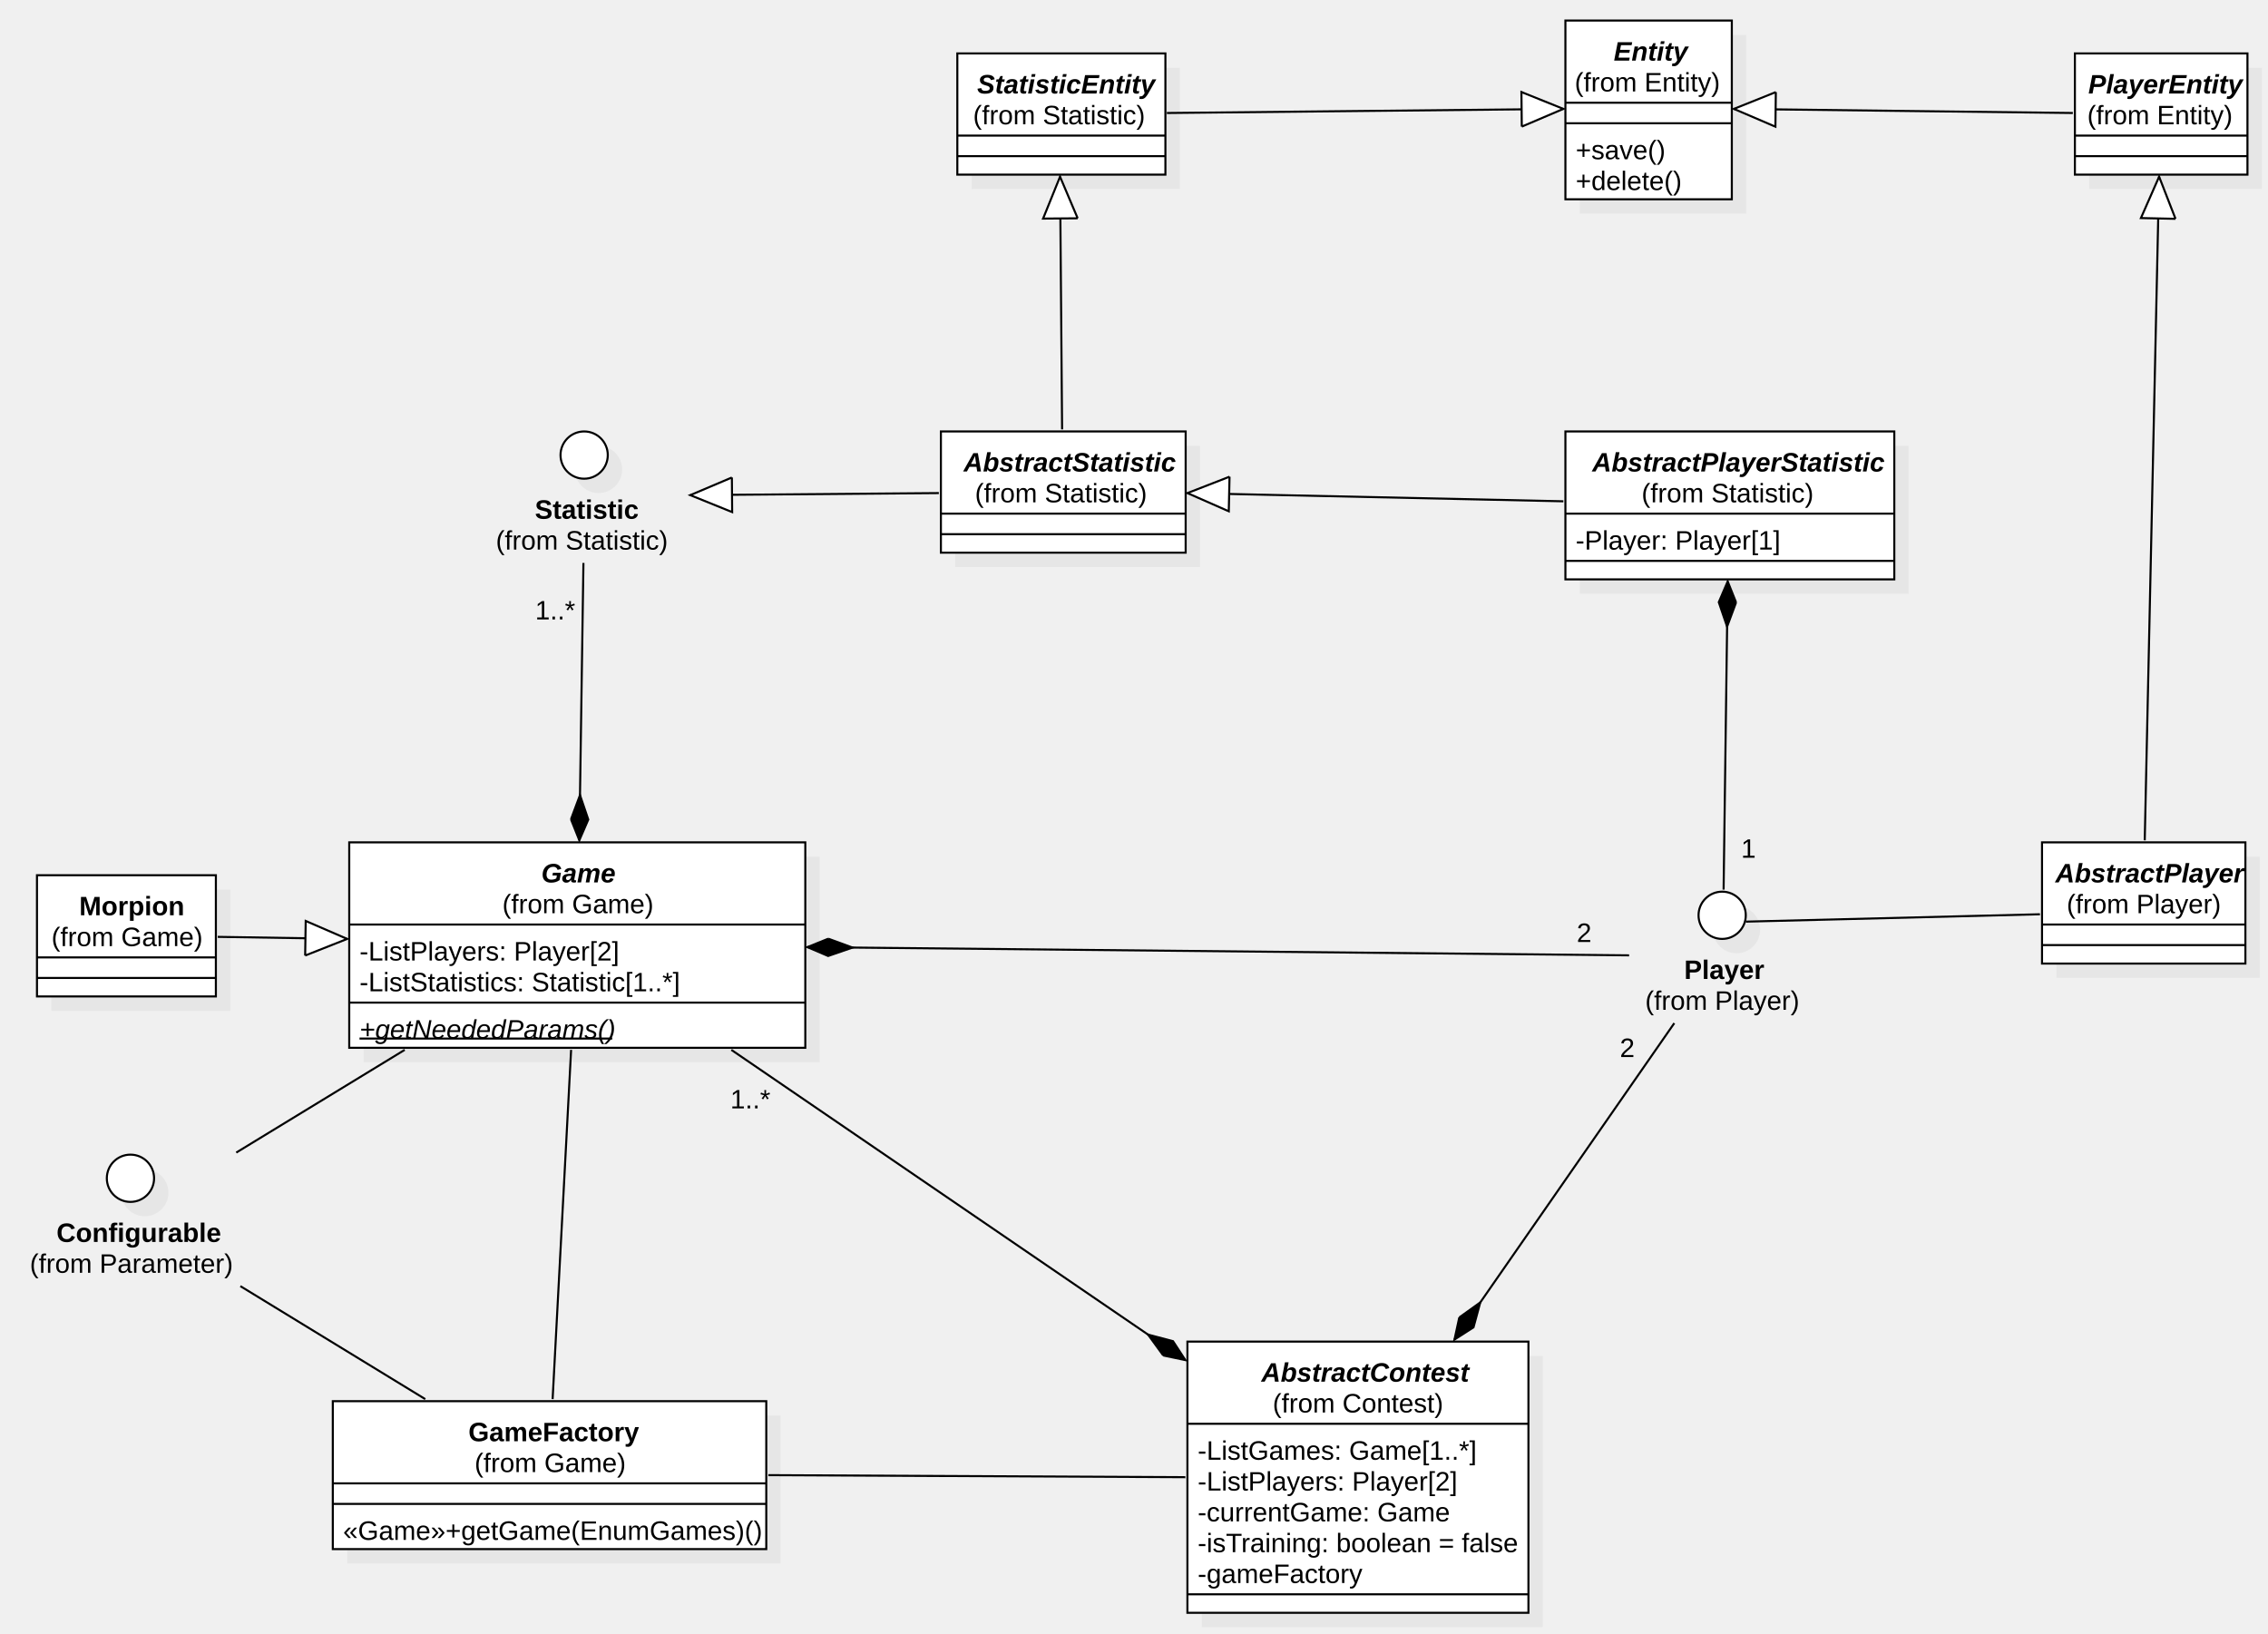
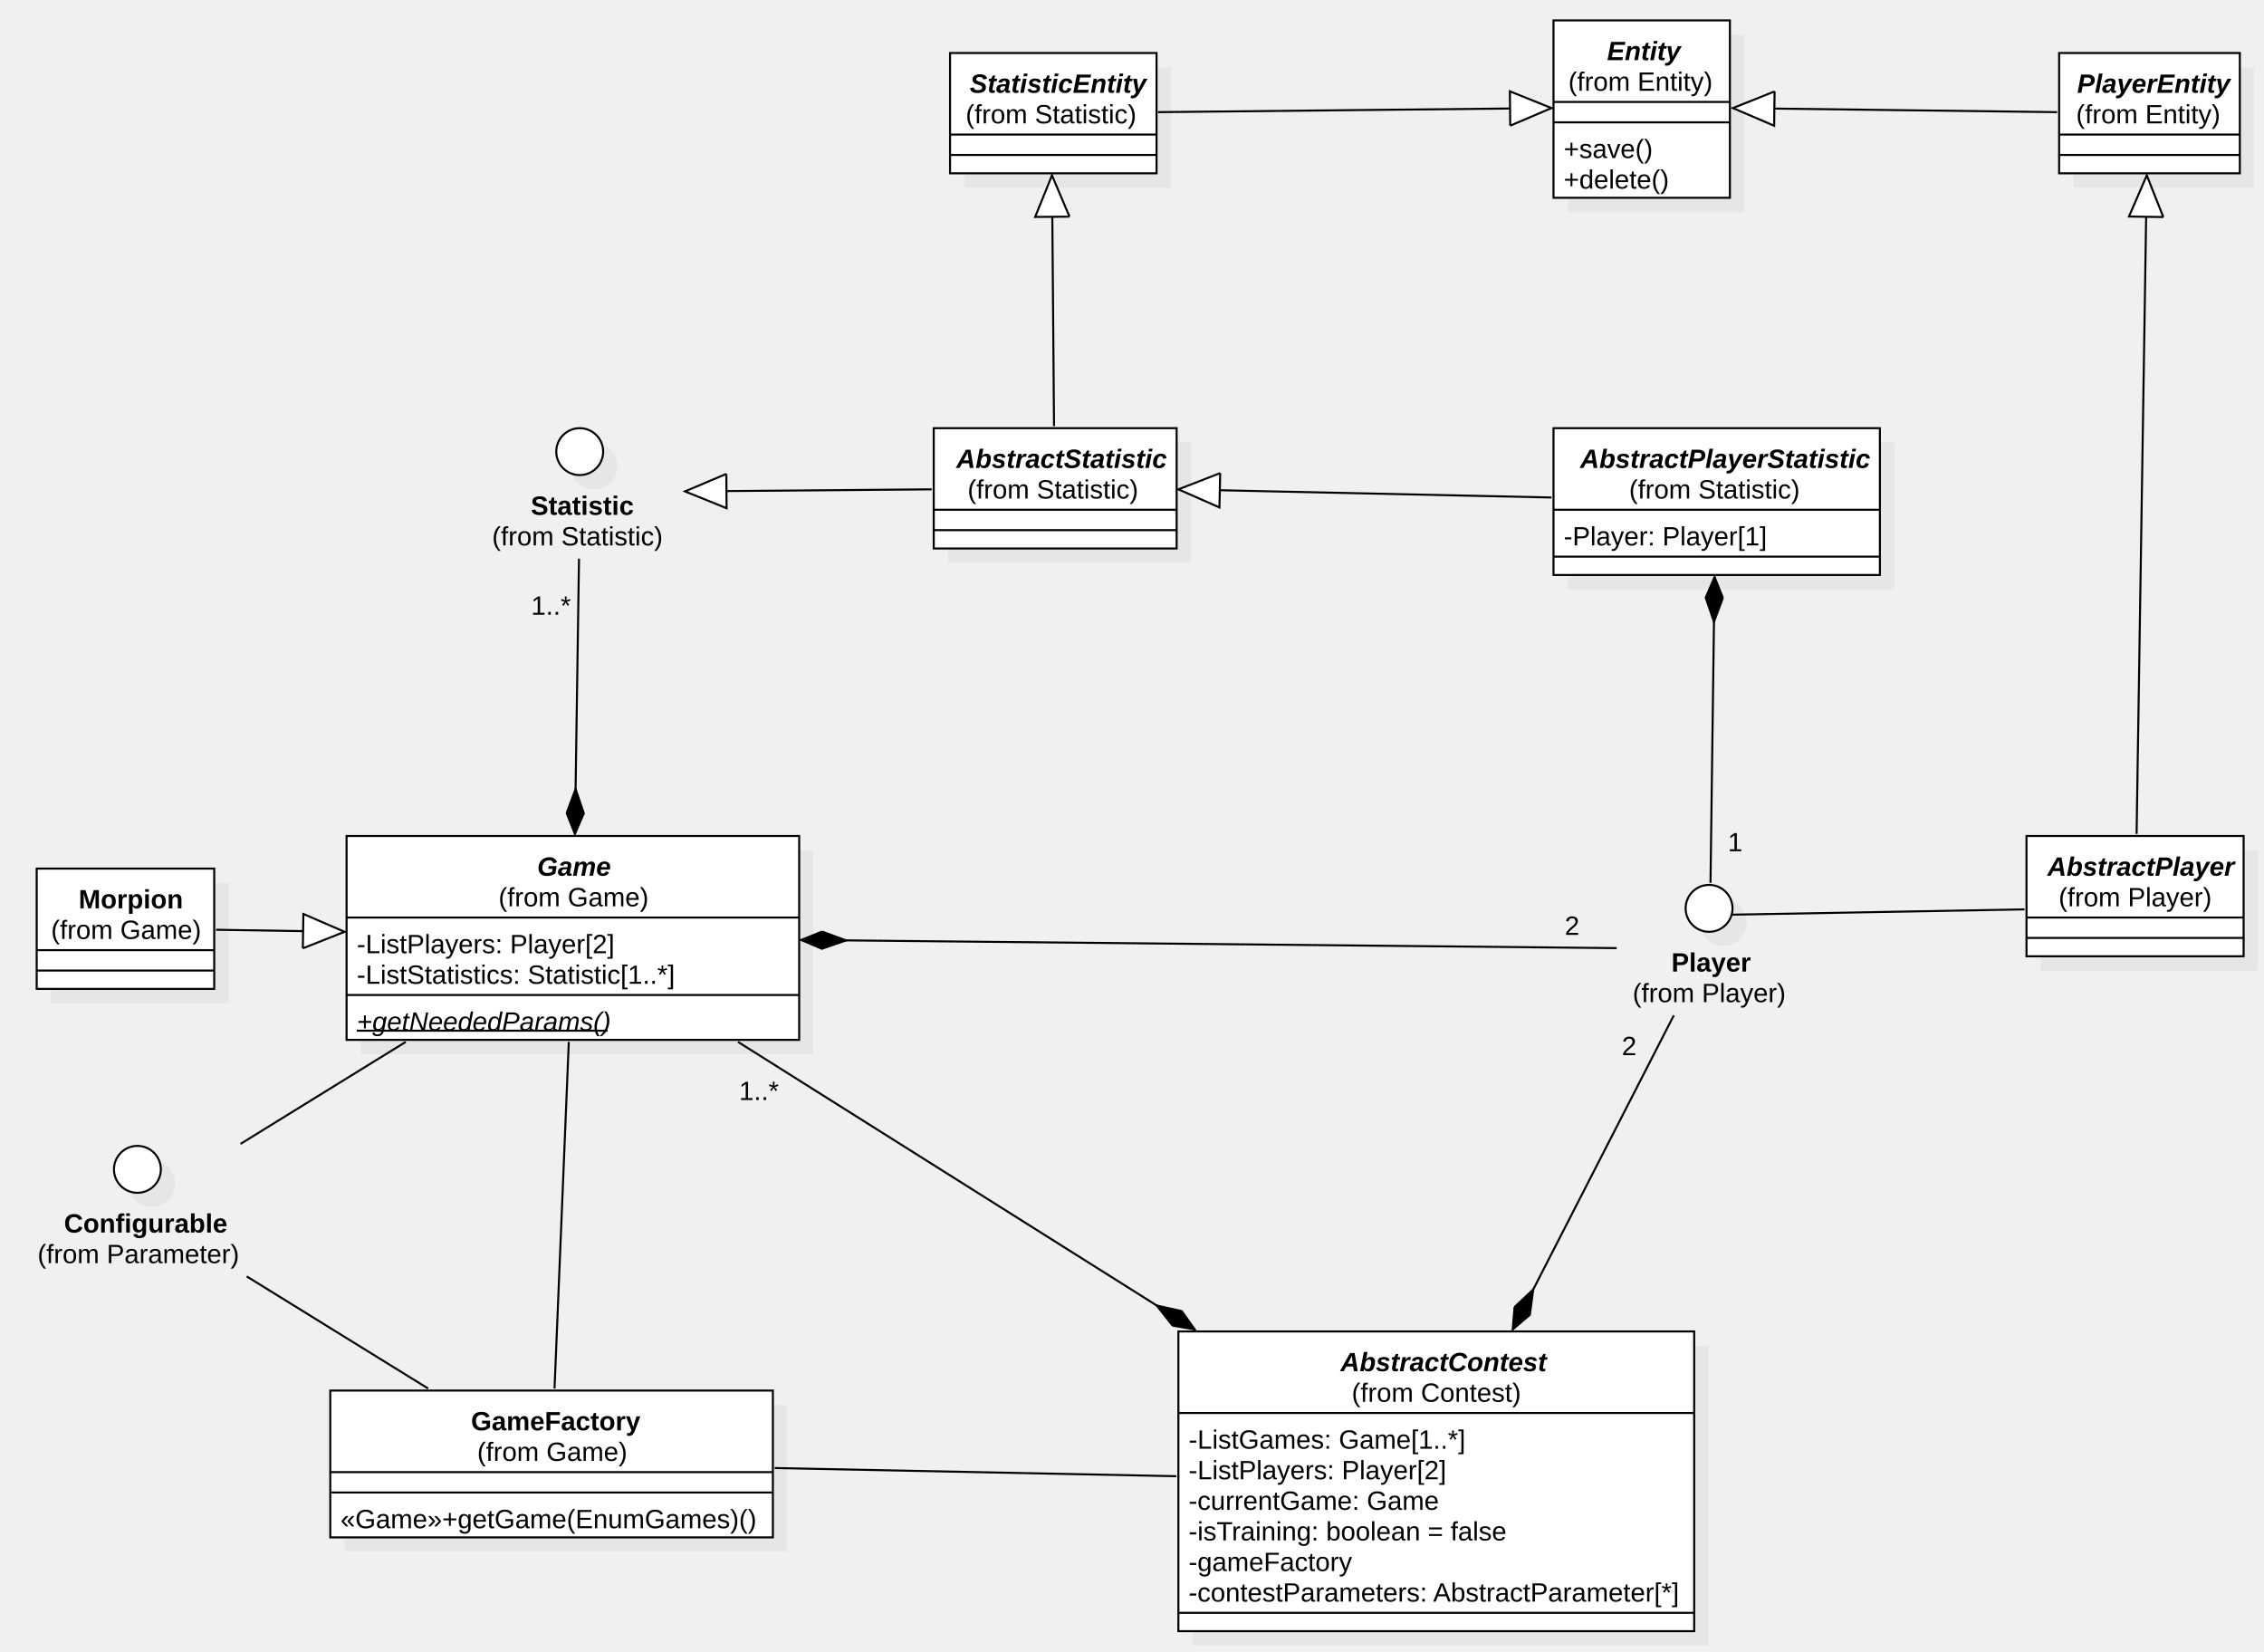
- <svg xmlns="http://www.w3.org/2000/svg" version="1.1" width="1104" height="795">
+ <svg xmlns="http://www.w3.org/2000/svg" version="1.1" width="1110.494" height="810">
  <defs />
  <g>
    <g transform="translate(-46,-198) scale(1,1)">
      <rect fill="#C0C0C0" stroke="none" x="71" y="631" width="87.083" height="59" opacity="0.2" />
    </g>
    <g transform="translate(-46,-198) scale(1,1)">
      <rect fill="#ffffff" stroke="none" x="64" y="624" width="87.083" height="59" />
    </g>
    <g transform="translate(-46,-198) scale(1,1)">
      <path fill="none" stroke="#000000" d="M 64 624 L 151.083 624 L 151.083 683 L 64 683 L 64 624 Z Z" stroke-miterlimit="10" />
    </g>
    <g transform="translate(-46,-198) scale(1,1)">
      <path fill="none" stroke="#000000" d="M 64 664 L 151.083 664" stroke-miterlimit="10" />
    </g>
    <g transform="translate(-46,-198) scale(1,1)">
      <path fill="none" stroke="#000000" d="M 64 674 L 151.083 674" stroke-miterlimit="10" />
    </g>
    <g transform="translate(-46,-198) scale(1,1)">
      <g>
        <path fill="none" stroke="none" />
        <text fill="#000000" stroke="none" font-family="Arial" font-size="13px" font-style="normal" font-weight="bold" text-decoration="none" x="84.541" y="643.5">Morpion</text>
      </g>
    </g>
    <g transform="translate(-46,-198) scale(1,1)">
      <g>
        <path fill="none" stroke="none" />
        <text fill="#000000" stroke="none" font-family="Arial" font-size="13px" font-style="normal" font-weight="normal" text-decoration="none" x="71.041" y="658.5">(from Game)</text>
      </g>
    </g>
    <g transform="translate(-46,-198) scale(1,1)">
      <rect fill="#C0C0C0" stroke="none" x="223" y="615" width="222" height="100" opacity="0.2" />
    </g>
    <g transform="translate(-46,-198) scale(1,1)">
      <rect fill="#ffffff" stroke="none" x="216" y="608" width="222" height="100" />
    </g>
    <g transform="translate(-46,-198) scale(1,1)">
      <path fill="none" stroke="#000000" d="M 216 608 L 438 608 L 438 708 L 216 708 L 216 608 Z Z" stroke-miterlimit="10" />
    </g>
    <g transform="translate(-46,-198) scale(1,1)">
      <path fill="none" stroke="#000000" d="M 216 648 L 438 648" stroke-miterlimit="10" />
    </g>
    <g transform="translate(-46,-198) scale(1,1)">
      <path fill="none" stroke="#000000" d="M 216 686 L 438 686" stroke-miterlimit="10" />
    </g>
    <g transform="translate(-46,-198) scale(1,1)">
      <g>
        <path fill="none" stroke="none" />
        <text fill="#000000" stroke="none" font-family="Arial" font-size="13px" font-style="italic" font-weight="bold" text-decoration="none" x="309.5" y="627.5">Game</text>
      </g>
    </g>
    <g transform="translate(-46,-198) scale(1,1)">
      <g>
        <path fill="none" stroke="none" />
        <text fill="#000000" stroke="none" font-family="Arial" font-size="13px" font-style="normal" font-weight="normal" text-decoration="none" x="290.5" y="642.5">(from Game)</text>
      </g>
    </g>
    <g transform="translate(-46,-198) scale(1,1)">
      <g>
        <path fill="none" stroke="none" />
        <text fill="#000000" stroke="none" font-family="Arial" font-size="13px" font-style="normal" font-weight="normal" text-decoration="none" x="221" y="665.5">-ListPlayers: Player[2]</text>
      </g>
    </g>
    <g transform="translate(-46,-198) scale(1,1)">
      <g>
        <path fill="none" stroke="none" />
        <text fill="#000000" stroke="none" font-family="Arial" font-size="13px" font-style="normal" font-weight="normal" text-decoration="none" x="221" y="680.5">-ListStatistics: Statistic[1..*]</text>
      </g>
    </g>
    <g transform="translate(-46,-198) scale(1,1)">
      <g>
        <path fill="none" stroke="none" />
        <text fill="#000000" stroke="none" font-family="Arial" font-size="13px" font-style="italic" font-weight="normal" text-decoration="none" x="221" y="703.5">+getNeededParams()</text>
        <path fill="none" stroke="#000000" d="M 221 703.5 L 344 703.5" stroke-miterlimit="10" />
      </g>
    </g>
    <g transform="translate(-46,-198) scale(1,1)">
      <path fill="none" stroke="#000000" d="M 152 654 L 215 655" stroke-miterlimit="10" />
    </g>
    <g transform="translate(-46,-198) scale(1,1)">
      <path fill="#FFFFFF" stroke="none" d="M 194.544 663.095 L 215 655 L 194.811 646.259" />
    </g>
    <g transform="translate(-46,-198) scale(1,1)">
      <path fill="none" stroke="#000000" d="M 194.544 663.095 L 215 655 L 194.811 646.259 L 194.544 663.095" stroke-miterlimit="10" />
    </g>
    <g transform="translate(-46,-198) scale(1,1)">
      <rect fill="#C0C0C0" stroke="none" x="511" y="415" width="119.145" height="59" opacity="0.2" />
    </g>
    <g transform="translate(-46,-198) scale(1,1)">
      <rect fill="#ffffff" stroke="none" x="504" y="408" width="119.145" height="59" />
    </g>
    <g transform="translate(-46,-198) scale(1,1)">
      <path fill="none" stroke="#000000" d="M 504 408 L 623.145 408 L 623.145 467 L 504 467 L 504 408 Z Z" stroke-miterlimit="10" />
    </g>
    <g transform="translate(-46,-198) scale(1,1)">
      <path fill="none" stroke="#000000" d="M 504 448 L 623.145 448" stroke-miterlimit="10" />
    </g>
    <g transform="translate(-46,-198) scale(1,1)">
      <path fill="none" stroke="#000000" d="M 504 458 L 623.145 458" stroke-miterlimit="10" />
    </g>
    <g transform="translate(-46,-198) scale(1,1)">
      <g>
        <path fill="none" stroke="none" />
        <text fill="#000000" stroke="none" font-family="Arial" font-size="13px" font-style="italic" font-weight="bold" text-decoration="none" x="515.072" y="427.5">AbstractStatistic</text>
      </g>
    </g>
    <g transform="translate(-46,-198) scale(1,1)">
      <g>
        <path fill="none" stroke="none" />
        <text fill="#000000" stroke="none" font-family="Arial" font-size="13px" font-style="normal" font-weight="normal" text-decoration="none" x="520.572" y="442.5">(from Statistic)</text>
      </g>
    </g>
    <g transform="translate(-46,-198) scale(1,1)">
      <rect fill="#C0C0C0" stroke="none" x="815" y="415" width="160.093" height="72" opacity="0.2" />
    </g>
    <g transform="translate(-46,-198) scale(1,1)">
      <rect fill="#ffffff" stroke="none" x="808" y="408" width="160.093" height="72" />
    </g>
    <g transform="translate(-46,-198) scale(1,1)">
      <path fill="none" stroke="#000000" d="M 808 408 L 968.093 408 L 968.093 480 L 808 480 L 808 408 Z Z" stroke-miterlimit="10" />
    </g>
    <g transform="translate(-46,-198) scale(1,1)">
      <path fill="none" stroke="#000000" d="M 808 448 L 968.093 448" stroke-miterlimit="10" />
    </g>
    <g transform="translate(-46,-198) scale(1,1)">
      <path fill="none" stroke="#000000" d="M 808 471 L 968.093 471" stroke-miterlimit="10" />
    </g>
    <g transform="translate(-46,-198) scale(1,1)">
      <g>
        <path fill="none" stroke="none" />
        <text fill="#000000" stroke="none" font-family="Arial" font-size="13px" font-style="italic" font-weight="bold" text-decoration="none" x="821.047" y="427.5">AbstractPlayerStatistic</text>
      </g>
    </g>
    <g transform="translate(-46,-198) scale(1,1)">
      <g>
        <path fill="none" stroke="none" />
        <text fill="#000000" stroke="none" font-family="Arial" font-size="13px" font-style="normal" font-weight="normal" text-decoration="none" x="845.047" y="442.5">(from Statistic)</text>
      </g>
    </g>
    <g transform="translate(-46,-198) scale(1,1)">
      <g>
        <path fill="none" stroke="none" />
        <text fill="#000000" stroke="none" font-family="Arial" font-size="13px" font-style="normal" font-weight="normal" text-decoration="none" x="813" y="465.5">-Player: Player[1]</text>
      </g>
    </g>
    <g transform="translate(-46,-198) scale(1,1)">
      <path fill="none" stroke="#000000" d="M 807 442 L 624 438" stroke-miterlimit="10" />
    </g>
    <g transform="translate(-46,-198) scale(1,1)">
      <path fill="#FFFFFF" stroke="none" d="M 644.504 430.027 L 624 438 L 644.137 446.861" />
    </g>
    <g transform="translate(-46,-198) scale(1,1)">
      <path fill="none" stroke="#000000" d="M 644.504 430.027 L 624 438 L 644.137 446.861 L 644.504 430.027" stroke-miterlimit="10" />
    </g>
    <g transform="translate(-46,-198) scale(1,1)">
      <rect fill="#C0C0C0" stroke="none" x="519" y="231" width="101.289" height="59" opacity="0.2" />
    </g>
    <g transform="translate(-46,-198) scale(1,1)">
      <rect fill="#ffffff" stroke="none" x="512" y="224" width="101.289" height="59" />
    </g>
    <g transform="translate(-46,-198) scale(1,1)">
      <path fill="none" stroke="#000000" d="M 512 224 L 613.289 224 L 613.289 283 L 512 283 L 512 224 Z Z" stroke-miterlimit="10" />
    </g>
    <g transform="translate(-46,-198) scale(1,1)">
      <path fill="none" stroke="#000000" d="M 512 264 L 613.289 264" stroke-miterlimit="10" />
    </g>
    <g transform="translate(-46,-198) scale(1,1)">
      <path fill="none" stroke="#000000" d="M 512 274 L 613.289 274" stroke-miterlimit="10" />
    </g>
    <g transform="translate(-46,-198) scale(1,1)">
      <g>
        <path fill="none" stroke="none" />
        <text fill="#000000" stroke="none" font-family="Arial" font-size="13px" font-style="italic" font-weight="bold" text-decoration="none" x="521.644" y="243.5">StatisticEntity</text>
      </g>
    </g>
    <g transform="translate(-46,-198) scale(1,1)">
      <g>
        <path fill="none" stroke="none" />
        <text fill="#000000" stroke="none" font-family="Arial" font-size="13px" font-style="normal" font-weight="normal" text-decoration="none" x="519.644" y="258.5">(from Statistic)</text>
      </g>
    </g>
    <g transform="translate(-46,-198) scale(1,1)">
      <path fill="none" stroke="#000000" d="M 563 407 L 562 284" stroke-miterlimit="10" />
    </g>
    <g transform="translate(-46,-198) scale(1,1)">
      <path fill="#FFFFFF" stroke="none" d="M 570.584 304.256 L 562 284 L 553.746 304.393" />
    </g>
    <g transform="translate(-46,-198) scale(1,1)">
      <path fill="none" stroke="#000000" d="M 570.584 304.256 L 562 284 L 553.746 304.393 L 570.584 304.256" stroke-miterlimit="10" />
    </g>
    <g transform="translate(-46,-198) scale(1,1)">
      <path fill="#C0C0C0" stroke="none" d="M 879.803 650.5 C 879.803 644.149 884.952 639 891.303 639 C 897.654 639 902.803 644.149 902.803 650.5 C 902.803 656.851 897.654 662 891.303 662 C 884.952 662 879.803 656.851 879.803 650.5 Z" opacity="0.2" />
    </g>
    <g transform="translate(-46,-198) scale(1,1)">
      <path fill="#ffffff" stroke="none" d="M 872.803 643.5 C 872.803 637.149 877.952 632 884.303 632 C 890.654 632 895.803 637.149 895.803 643.5 C 895.803 649.851 890.654 655 884.303 655 C 877.952 655 872.803 649.851 872.803 643.5 Z" />
    </g>
    <g transform="translate(-46,-198) scale(1,1)">
      <path fill="none" stroke="#000000" d="M 872.803 643.5 C 872.803 637.149 877.952 632 884.303 632 C 890.654 632 895.803 637.149 895.803 643.5 C 895.803 649.851 890.654 655 884.303 655 C 877.952 655 872.803 649.851 872.803 643.5 Z" stroke-miterlimit="10" />
    </g>
    <g transform="translate(-46,-198) scale(1,1)">
      <g>
        <path fill="none" stroke="none" />
        <text fill="#000000" stroke="none" font-family="Arial" font-size="13px" font-style="normal" font-weight="bold" text-decoration="none" x="865.803" y="674.5">Player</text>
      </g>
    </g>
    <g transform="translate(-46,-198) scale(1,1)">
      <g>
        <path fill="none" stroke="none" />
        <text fill="#000000" stroke="none" font-family="Arial" font-size="13px" font-style="normal" font-weight="normal" text-decoration="none" x="846.803" y="689.5">(from Player)</text>
      </g>
    </g>
    <g transform="translate(-46,-198) scale(1,1)">
      <path fill="none" stroke="#000000" d="M 839 663 L 439 659" stroke-miterlimit="10" />
    </g>
    <g transform="translate(-46,-198) scale(1,1)">
      <path fill="#000000" stroke="none" d="M 449.204 654.892 L 439 659 L 449.12 663.311 L 460.999 659.22" />
    </g>
    <g transform="translate(-46,-198) scale(1,1)">
      <path fill="none" stroke="#000000" d="M 449.204 654.892 L 439 659 L 449.12 663.311 L 460.999 659.22 L 449.204 654.892" stroke-miterlimit="10" />
    </g>
    <g transform="translate(-46,-198) scale(1,1)">
      <g>
        <path fill="none" stroke="none" />
        <text fill="#000000" stroke="none" font-family="Arial" font-size="13px" font-style="normal" font-weight="normal" text-decoration="none" x="813.5" y="656.5">2</text>
      </g>
    </g>
    <g transform="translate(-46,-198) scale(1,1)">
      <path fill="none" stroke="#000000" d="M 885 631 L 887 481" stroke-miterlimit="10" />
    </g>
    <g transform="translate(-46,-198) scale(1,1)">
      <path fill="#000000" stroke="none" d="M 891.074 491.218 L 887 481 L 882.655 491.106 L 886.707 502.998" />
    </g>
    <g transform="translate(-46,-198) scale(1,1)">
      <path fill="none" stroke="#000000" d="M 891.074 491.218 L 887 481 L 882.655 491.106 L 886.707 502.998 L 891.074 491.218" stroke-miterlimit="10" />
    </g>
    <g transform="translate(-46,-198) scale(1,1)">
      <g>
        <path fill="none" stroke="none" />
        <text fill="#000000" stroke="none" font-family="Arial" font-size="13px" font-style="normal" font-weight="normal" text-decoration="none" x="893.5" y="615.5">1</text>
      </g>
    </g>
    <g transform="translate(-46,-198) scale(1,1)">
-       <rect fill="#C0C0C0" stroke="none" x="631" y="858" width="166" height="132" opacity="0.2" />
-     </g>
-     <g transform="translate(-46,-198) scale(1,1)">
-       <rect fill="#ffffff" stroke="none" x="624" y="851" width="166" height="132" />
-     </g>
-     <g transform="translate(-46,-198) scale(1,1)">
-       <path fill="none" stroke="#000000" d="M 624 851 L 790 851 L 790 983 L 624 983 L 624 851 Z Z" stroke-miterlimit="10" />
-     </g>
-     <g transform="translate(-46,-198) scale(1,1)">
-       <path fill="none" stroke="#000000" d="M 624 891 L 790 891" stroke-miterlimit="10" />
-     </g>
-     <g transform="translate(-46,-198) scale(1,1)">
-       <path fill="none" stroke="#000000" d="M 624 974 L 790 974" stroke-miterlimit="10" />
-     </g>
-     <g transform="translate(-46,-198) scale(1,1)">
-       <g>
-         <path fill="none" stroke="none" />
-         <text fill="#000000" stroke="none" font-family="Arial" font-size="13px" font-style="italic" font-weight="bold" text-decoration="none" x="660" y="870.5">AbstractContest</text>
-       </g>
-     </g>
-     <g transform="translate(-46,-198) scale(1,1)">
-       <g>
-         <path fill="none" stroke="none" />
-         <text fill="#000000" stroke="none" font-family="Arial" font-size="13px" font-style="normal" font-weight="normal" text-decoration="none" x="665.5" y="885.5">(from Contest)</text>
+       <rect fill="#C0C0C0" stroke="none" x="631" y="858" width="253" height="147" opacity="0.2" />
+     </g>
+     <g transform="translate(-46,-198) scale(1,1)">
+       <rect fill="#ffffff" stroke="none" x="624" y="851" width="253" height="147" />
+     </g>
+     <g transform="translate(-46,-198) scale(1,1)">
+       <path fill="none" stroke="#000000" d="M 624 851 L 877 851 L 877 998 L 624 998 L 624 851 Z Z" stroke-miterlimit="10" />
+     </g>
+     <g transform="translate(-46,-198) scale(1,1)">
+       <path fill="none" stroke="#000000" d="M 624 891 L 877 891" stroke-miterlimit="10" />
+     </g>
+     <g transform="translate(-46,-198) scale(1,1)">
+       <path fill="none" stroke="#000000" d="M 624 989 L 877 989" stroke-miterlimit="10" />
+     </g>
+     <g transform="translate(-46,-198) scale(1,1)">
+       <g>
+         <path fill="none" stroke="none" />
+         <text fill="#000000" stroke="none" font-family="Arial" font-size="13px" font-style="italic" font-weight="bold" text-decoration="none" x="703.5" y="870.5">AbstractContest</text>
+       </g>
+     </g>
+     <g transform="translate(-46,-198) scale(1,1)">
+       <g>
+         <path fill="none" stroke="none" />
+         <text fill="#000000" stroke="none" font-family="Arial" font-size="13px" font-style="normal" font-weight="normal" text-decoration="none" x="709" y="885.5">(from Contest)</text>
      </g>
    </g>
    <g transform="translate(-46,-198) scale(1,1)">
      <g>
        <path fill="none" stroke="none" />
        <text fill="#000000" stroke="none" font-family="Arial" font-size="13px" font-style="normal" font-weight="normal" text-decoration="none" x="629" y="908.5">-ListGames: Game[1..*]</text>
      </g>
    </g>
    <g transform="translate(-46,-198) scale(1,1)">
      <g>
        <path fill="none" stroke="none" />
        <text fill="#000000" stroke="none" font-family="Arial" font-size="13px" font-style="normal" font-weight="normal" text-decoration="none" x="629" y="923.5">-ListPlayers: Player[2]</text>
      </g>
    </g>
    <g transform="translate(-46,-198) scale(1,1)">
      <g>
        <path fill="none" stroke="none" />
        <text fill="#000000" stroke="none" font-family="Arial" font-size="13px" font-style="normal" font-weight="normal" text-decoration="none" x="629" y="938.5">-currentGame: Game</text>
      </g>
    </g>
    <g transform="translate(-46,-198) scale(1,1)">
      <g>
        <path fill="none" stroke="none" />
        <text fill="#000000" stroke="none" font-family="Arial" font-size="13px" font-style="normal" font-weight="normal" text-decoration="none" x="629" y="953.5">-isTraining: boolean = false</text>
      </g>
    </g>
    <g transform="translate(-46,-198) scale(1,1)">
      <g>
        <path fill="none" stroke="none" />
        <text fill="#000000" stroke="none" font-family="Arial" font-size="13px" font-style="normal" font-weight="normal" text-decoration="none" x="629" y="968.5">-gameFactory</text>
      </g>
    </g>
    <g transform="translate(-46,-198) scale(1,1)">
-       <path fill="none" stroke="#000000" d="M 402 709 L 623 860" stroke-miterlimit="10" />
-     </g>
-     <g transform="translate(-46,-198) scale(1,1)">
-       <path fill="#000000" stroke="none" d="M 612.234 857.742 L 623 860 L 616.984 850.791 L 604.835 847.589" />
-     </g>
-     <g transform="translate(-46,-198) scale(1,1)">
-       <path fill="none" stroke="#000000" d="M 612.234 857.742 L 623 860 L 616.984 850.791 L 604.835 847.589 L 612.234 857.742" stroke-miterlimit="10" />
-     </g>
-     <g transform="translate(-46,-198) scale(1,1)">
-       <g>
-         <path fill="none" stroke="none" />
-         <text fill="#000000" stroke="none" font-family="Arial" font-size="13px" font-style="normal" font-weight="normal" text-decoration="none" x="401.5" y="737.5">1..*</text>
-       </g>
-     </g>
-     <g transform="translate(-46,-198) scale(1,1)">
-       <path fill="none" stroke="#000000" d="M 861 696 L 754 850" stroke-miterlimit="10" />
-     </g>
-     <g transform="translate(-46,-198) scale(1,1)">
-       <path fill="#000000" stroke="none" d="M 756.342 839.252 L 754 850 L 763.256 844.056 L 766.553 831.933" />
-     </g>
-     <g transform="translate(-46,-198) scale(1,1)">
-       <path fill="none" stroke="#000000" d="M 756.342 839.252 L 754 850 L 763.256 844.056 L 766.553 831.933 L 756.342 839.252" stroke-miterlimit="10" />
-     </g>
-     <g transform="translate(-46,-198) scale(1,1)">
-       <g>
-         <path fill="none" stroke="none" />
-         <text fill="#000000" stroke="none" font-family="Arial" font-size="13px" font-style="normal" font-weight="normal" text-decoration="none" x="834.5" y="712.5">2</text>
+       <g>
+         <path fill="none" stroke="none" />
+         <text fill="#000000" stroke="none" font-family="Arial" font-size="13px" font-style="normal" font-weight="normal" text-decoration="none" x="629" y="983.5">-contestParameters: AbstractParameter[*]</text>
+       </g>
+     </g>
+     <g transform="translate(-46,-198) scale(1,1)">
+       <path fill="none" stroke="#000000" d="M 408 709 L 632 850" stroke-miterlimit="10" />
+     </g>
+     <g transform="translate(-46,-198) scale(1,1)">
+       <path fill="#000000" stroke="none" d="M 621.157 848.149 L 632 850 L 625.642 841.024 L 613.381 838.28" />
+     </g>
+     <g transform="translate(-46,-198) scale(1,1)">
+       <path fill="none" stroke="#000000" d="M 621.157 848.149 L 632 850 L 625.642 841.024 L 613.381 838.28 L 621.157 848.149" stroke-miterlimit="10" />
+     </g>
+     <g transform="translate(-46,-198) scale(1,1)">
+       <g>
+         <path fill="none" stroke="none" />
+         <text fill="#000000" stroke="none" font-family="Arial" font-size="13px" font-style="normal" font-weight="normal" text-decoration="none" x="408.5" y="737.5">1..*</text>
+       </g>
+     </g>
+     <g transform="translate(-46,-198) scale(1,1)">
+       <path fill="none" stroke="#000000" d="M 867 696 L 788 850" stroke-miterlimit="10" />
+     </g>
+     <g transform="translate(-46,-198) scale(1,1)">
+       <path fill="#000000" stroke="none" d="M 788.893 839.036 L 788 850 L 796.384 842.879 L 798.042 830.425" />
+     </g>
+     <g transform="translate(-46,-198) scale(1,1)">
+       <path fill="none" stroke="#000000" d="M 788.893 839.036 L 788 850 L 796.384 842.879 L 798.042 830.425 L 788.893 839.036" stroke-miterlimit="10" />
+     </g>
+     <g transform="translate(-46,-198) scale(1,1)">
+       <g>
+         <path fill="none" stroke="none" />
+         <text fill="#000000" stroke="none" font-family="Arial" font-size="13px" font-style="normal" font-weight="normal" text-decoration="none" x="841.5" y="715.5">2</text>
      </g>
    </g>
    <g transform="translate(-46,-198) scale(1,1)">
      <path fill="#C0C0C0" stroke="none" d="M 325.849 426.5 C 325.849 420.149 330.998 415 337.349 415 C 343.7 415 348.849 420.149 348.849 426.5 C 348.849 432.851 343.7 438 337.349 438 C 330.998 438 325.849 432.851 325.849 426.5 Z" opacity="0.2" />
    </g>
    <g transform="translate(-46,-198) scale(1,1)">
      <path fill="#ffffff" stroke="none" d="M 318.849 419.5 C 318.849 413.149 323.998 408 330.349 408 C 336.7 408 341.849 413.149 341.849 419.5 C 341.849 425.851 336.7 431 330.349 431 C 323.998 431 318.849 425.851 318.849 419.5 Z" />
    </g>
    <g transform="translate(-46,-198) scale(1,1)">
      <path fill="none" stroke="#000000" d="M 318.849 419.5 C 318.849 413.149 323.998 408 330.349 408 C 336.7 408 341.849 413.149 341.849 419.5 C 341.849 425.851 336.7 431 330.349 431 C 323.998 431 318.849 425.851 318.849 419.5 Z" stroke-miterlimit="10" />
    </g>
    <g transform="translate(-46,-198) scale(1,1)">
      <g>
        <path fill="none" stroke="none" />
        <text fill="#000000" stroke="none" font-family="Arial" font-size="13px" font-style="normal" font-weight="bold" text-decoration="none" x="306.349" y="450.5">Statistic</text>
      </g>
    </g>
    <g transform="translate(-46,-198) scale(1,1)">
      <g>
        <path fill="none" stroke="none" />
        <text fill="#000000" stroke="none" font-family="Arial" font-size="13px" font-style="normal" font-weight="normal" text-decoration="none" x="287.349" y="465.5">(from Statistic)</text>
      </g>
    </g>
    <g transform="translate(-46,-198) scale(1,1)">
      <path fill="none" stroke="#000000" d="M 330 472 L 328 607" stroke-miterlimit="10" />
    </g>
    <g transform="translate(-46,-198) scale(1,1)">
      <path fill="#000000" stroke="none" d="M 323.941 596.776 L 328 607 L 332.36 596.901 L 328.326 585.002" />
    </g>
    <g transform="translate(-46,-198) scale(1,1)">
      <path fill="none" stroke="#000000" d="M 323.941 596.776 L 328 607 L 332.36 596.901 L 328.326 585.002 L 323.941 596.776" stroke-miterlimit="10" />
    </g>
    <g transform="translate(-46,-198) scale(1,1)">
      <g>
        <path fill="none" stroke="none" />
        <text fill="#000000" stroke="none" font-family="Arial" font-size="13px" font-style="normal" font-weight="normal" text-decoration="none" x="306.5" y="499.5">1..*</text>
      </g>
    </g>
    <g transform="translate(-46,-198) scale(1,1)">
      <path fill="none" stroke="#000000" d="M 503 438 L 382 439" stroke-miterlimit="10" />
    </g>
    <g transform="translate(-46,-198) scale(1,1)">
      <path fill="#FFFFFF" stroke="none" d="M 402.255 430.413 L 382 439 L 402.394 447.251" />
    </g>
    <g transform="translate(-46,-198) scale(1,1)">
      <path fill="none" stroke="#000000" d="M 402.255 430.413 L 382 439 L 402.394 447.251 L 402.255 430.413" stroke-miterlimit="10" />
    </g>
    <g transform="translate(-46,-198) scale(1,1)">
-       <rect fill="#C0C0C0" stroke="none" x="215" y="887" width="211" height="72" opacity="0.2" />
-     </g>
-     <g transform="translate(-46,-198) scale(1,1)">
-       <rect fill="#ffffff" stroke="none" x="208" y="880" width="211" height="72" />
-     </g>
-     <g transform="translate(-46,-198) scale(1,1)">
-       <path fill="none" stroke="#000000" d="M 208 880 L 419 880 L 419 952 L 208 952 L 208 880 Z Z" stroke-miterlimit="10" />
-     </g>
-     <g transform="translate(-46,-198) scale(1,1)">
-       <path fill="none" stroke="#000000" d="M 208 920 L 419 920" stroke-miterlimit="10" />
-     </g>
-     <g transform="translate(-46,-198) scale(1,1)">
-       <path fill="none" stroke="#000000" d="M 208 930 L 419 930" stroke-miterlimit="10" />
-     </g>
-     <g transform="translate(-46,-198) scale(1,1)">
-       <g>
-         <path fill="none" stroke="none" />
-         <text fill="#000000" stroke="none" font-family="Arial" font-size="13px" font-style="normal" font-weight="bold" text-decoration="none" x="274" y="899.5">GameFactory</text>
-       </g>
-     </g>
-     <g transform="translate(-46,-198) scale(1,1)">
-       <g>
-         <path fill="none" stroke="none" />
-         <text fill="#000000" stroke="none" font-family="Arial" font-size="13px" font-style="normal" font-weight="normal" text-decoration="none" x="277" y="914.5">(from Game)</text>
+       <rect fill="#C0C0C0" stroke="none" x="215" y="887" width="217.089" height="72" opacity="0.2" />
+     </g>
+     <g transform="translate(-46,-198) scale(1,1)">
+       <rect fill="#ffffff" stroke="none" x="208" y="880" width="217.089" height="72" />
+     </g>
+     <g transform="translate(-46,-198) scale(1,1)">
+       <path fill="none" stroke="#000000" d="M 208 880 L 425.089 880 L 425.089 952 L 208 952 L 208 880 Z Z" stroke-miterlimit="10" />
+     </g>
+     <g transform="translate(-46,-198) scale(1,1)">
+       <path fill="none" stroke="#000000" d="M 208 920 L 425.089 920" stroke-miterlimit="10" />
+     </g>
+     <g transform="translate(-46,-198) scale(1,1)">
+       <path fill="none" stroke="#000000" d="M 208 930 L 425.089 930" stroke-miterlimit="10" />
+     </g>
+     <g transform="translate(-46,-198) scale(1,1)">
+       <g>
+         <path fill="none" stroke="none" />
+         <text fill="#000000" stroke="none" font-family="Arial" font-size="13px" font-style="normal" font-weight="bold" text-decoration="none" x="277.044" y="899.5">GameFactory</text>
+       </g>
+     </g>
+     <g transform="translate(-46,-198) scale(1,1)">
+       <g>
+         <path fill="none" stroke="none" />
+         <text fill="#000000" stroke="none" font-family="Arial" font-size="13px" font-style="normal" font-weight="normal" text-decoration="none" x="280.044" y="914.5">(from Game)</text>
      </g>
    </g>
    <g transform="translate(-46,-198) scale(1,1)">
      <g>
        <path fill="none" stroke="none" />
        <text fill="#000000" stroke="none" font-family="Arial" font-size="13px" font-style="normal" font-weight="normal" text-decoration="none" x="213" y="947.5">«Game»+getGame(EnumGames)()</text>
      </g>
    </g>
    <g transform="translate(-46,-198) scale(1,1)">
-       <path fill="none" stroke="#000000" d="M 315 879 L 324 709" stroke-miterlimit="10" />
-     </g>
-     <g transform="translate(-46,-198) scale(1,1)">
-       <path fill="none" stroke="#000000" d="M 420 916 L 623 917" stroke-miterlimit="10" />
-     </g>
-     <g transform="translate(-46,-198) scale(1,1)">
-       <path fill="#C0C0C0" stroke="none" d="M 105 778.5 C 105 772.149 110.149 767 116.5 767 C 122.851 767 128 772.149 128 778.5 C 128 784.851 122.851 790 116.5 790 C 110.149 790 105 784.851 105 778.5 Z" opacity="0.2" />
-     </g>
-     <g transform="translate(-46,-198) scale(1,1)">
-       <path fill="#ffffff" stroke="none" d="M 98 771.5 C 98 765.149 103.149 760 109.5 760 C 115.851 760 121 765.149 121 771.5 C 121 777.851 115.851 783 109.5 783 C 103.149 783 98 777.851 98 771.5 Z" />
-     </g>
-     <g transform="translate(-46,-198) scale(1,1)">
-       <path fill="none" stroke="#000000" d="M 98 771.5 C 98 765.149 103.149 760 109.5 760 C 115.851 760 121 765.149 121 771.5 C 121 777.851 115.851 783 109.5 783 C 103.149 783 98 777.851 98 771.5 Z" stroke-miterlimit="10" />
-     </g>
-     <g transform="translate(-46,-198) scale(1,1)">
-       <g>
-         <path fill="none" stroke="none" />
-         <text fill="#000000" stroke="none" font-family="Arial" font-size="13px" font-style="normal" font-weight="bold" text-decoration="none" x="73.5" y="802.5">Configurable</text>
-       </g>
-     </g>
-     <g transform="translate(-46,-198) scale(1,1)">
-       <g>
-         <path fill="none" stroke="none" />
-         <text fill="#000000" stroke="none" font-family="Arial" font-size="13px" font-style="normal" font-weight="normal" text-decoration="none" x="60.5" y="817.5">(from Parameter)</text>
-       </g>
-     </g>
-     <g transform="translate(-46,-198) scale(1,1)">
-       <path fill="none" stroke="#000000" d="M 253 879 L 163 824" stroke-miterlimit="10" />
-     </g>
-     <g transform="translate(-46,-198) scale(1,1)">
-       <path fill="none" stroke="#000000" d="M 161 759 L 243 709" stroke-miterlimit="10" />
-     </g>
-     <g transform="translate(-46,-198) scale(1,1)">
-       <rect fill="#C0C0C0" stroke="none" x="815" y="215" width="81" height="87" opacity="0.2" />
-     </g>
-     <g transform="translate(-46,-198) scale(1,1)">
-       <rect fill="#ffffff" stroke="none" x="808" y="208" width="81" height="87" />
-     </g>
-     <g transform="translate(-46,-198) scale(1,1)">
-       <path fill="none" stroke="#000000" d="M 808 208 L 889 208 L 889 295 L 808 295 L 808 208 Z Z" stroke-miterlimit="10" />
-     </g>
-     <g transform="translate(-46,-198) scale(1,1)">
-       <path fill="none" stroke="#000000" d="M 808 248 L 889 248" stroke-miterlimit="10" />
-     </g>
-     <g transform="translate(-46,-198) scale(1,1)">
-       <path fill="none" stroke="#000000" d="M 808 258 L 889 258" stroke-miterlimit="10" />
-     </g>
-     <g transform="translate(-46,-198) scale(1,1)">
-       <g>
-         <path fill="none" stroke="none" />
-         <text fill="#000000" stroke="none" font-family="Arial" font-size="13px" font-style="italic" font-weight="bold" text-decoration="none" x="831.5" y="227.5">Entity</text>
-       </g>
-     </g>
-     <g transform="translate(-46,-198) scale(1,1)">
-       <g>
-         <path fill="none" stroke="none" />
-         <text fill="#000000" stroke="none" font-family="Arial" font-size="13px" font-style="normal" font-weight="normal" text-decoration="none" x="812.5" y="242.5">(from Entity)</text>
+       <path fill="none" stroke="#000000" d="M 318 879 L 325 709" stroke-miterlimit="10" />
+     </g>
+     <g transform="translate(-46,-198) scale(1,1)">
+       <path fill="none" stroke="#000000" d="M 426 918 L 623 922" stroke-miterlimit="10" />
+     </g>
+     <g transform="translate(-46,-198) scale(1,1)">
+       <path fill="#C0C0C0" stroke="none" d="M 108.898 778.5 C 108.898 772.149 114.047 767 120.398 767 C 126.749 767 131.898 772.149 131.898 778.5 C 131.898 784.851 126.749 790 120.398 790 C 114.047 790 108.898 784.851 108.898 778.5 Z" opacity="0.2" />
+     </g>
+     <g transform="translate(-46,-198) scale(1,1)">
+       <path fill="#ffffff" stroke="none" d="M 101.898 771.5 C 101.898 765.149 107.047 760 113.398 760 C 119.749 760 124.898 765.149 124.898 771.5 C 124.898 777.851 119.749 783 113.398 783 C 107.047 783 101.898 777.851 101.898 771.5 Z" />
+     </g>
+     <g transform="translate(-46,-198) scale(1,1)">
+       <path fill="none" stroke="#000000" d="M 101.898 771.5 C 101.898 765.149 107.047 760 113.398 760 C 119.749 760 124.898 765.149 124.898 771.5 C 124.898 777.851 119.749 783 113.398 783 C 107.047 783 101.898 777.851 101.898 771.5 Z" stroke-miterlimit="10" />
+     </g>
+     <g transform="translate(-46,-198) scale(1,1)">
+       <g>
+         <path fill="none" stroke="none" />
+         <text fill="#000000" stroke="none" font-family="Arial" font-size="13px" font-style="normal" font-weight="bold" text-decoration="none" x="77.398" y="802.5">Configurable</text>
+       </g>
+     </g>
+     <g transform="translate(-46,-198) scale(1,1)">
+       <g>
+         <path fill="none" stroke="none" />
+         <text fill="#000000" stroke="none" font-family="Arial" font-size="13px" font-style="normal" font-weight="normal" text-decoration="none" x="64.398" y="817.5">(from Parameter)</text>
+       </g>
+     </g>
+     <g transform="translate(-46,-198) scale(1,1)">
+       <path fill="none" stroke="#000000" d="M 256 879 L 167 824" stroke-miterlimit="10" />
+     </g>
+     <g transform="translate(-46,-198) scale(1,1)">
+       <path fill="none" stroke="#000000" d="M 164 759 L 245 709" stroke-miterlimit="10" />
+     </g>
+     <g transform="translate(-46,-198) scale(1,1)">
+       <rect fill="#C0C0C0" stroke="none" x="815" y="215" width="86.518" height="87" opacity="0.2" />
+     </g>
+     <g transform="translate(-46,-198) scale(1,1)">
+       <rect fill="#ffffff" stroke="none" x="808" y="208" width="86.518" height="87" />
+     </g>
+     <g transform="translate(-46,-198) scale(1,1)">
+       <path fill="none" stroke="#000000" d="M 808 208 L 894.518 208 L 894.518 295 L 808 295 L 808 208 Z Z" stroke-miterlimit="10" />
+     </g>
+     <g transform="translate(-46,-198) scale(1,1)">
+       <path fill="none" stroke="#000000" d="M 808 248 L 894.518 248" stroke-miterlimit="10" />
+     </g>
+     <g transform="translate(-46,-198) scale(1,1)">
+       <path fill="none" stroke="#000000" d="M 808 258 L 894.518 258" stroke-miterlimit="10" />
+     </g>
+     <g transform="translate(-46,-198) scale(1,1)">
+       <g>
+         <path fill="none" stroke="none" />
+         <text fill="#000000" stroke="none" font-family="Arial" font-size="13px" font-style="italic" font-weight="bold" text-decoration="none" x="834.259" y="227.5">Entity</text>
+       </g>
+     </g>
+     <g transform="translate(-46,-198) scale(1,1)">
+       <g>
+         <path fill="none" stroke="none" />
+         <text fill="#000000" stroke="none" font-family="Arial" font-size="13px" font-style="normal" font-weight="normal" text-decoration="none" x="815.259" y="242.5">(from Entity)</text>
      </g>
    </g>
    <g transform="translate(-46,-198) scale(1,1)">
      <g>
        <path fill="none" stroke="none" />
        <text fill="#000000" stroke="none" font-family="Arial" font-size="13px" font-style="normal" font-weight="normal" text-decoration="none" x="813" y="275.5">+save()</text>
      </g>
    </g>
    <g transform="translate(-46,-198) scale(1,1)">
      <g>
        <path fill="none" stroke="none" />
        <text fill="#000000" stroke="none" font-family="Arial" font-size="13px" font-style="normal" font-weight="normal" text-decoration="none" x="813" y="290.5">+delete()</text>
      </g>
    </g>
    <g transform="translate(-46,-198) scale(1,1)">
      <path fill="none" stroke="#000000" d="M 614 253 L 807 251" stroke-miterlimit="10" />
    </g>
    <g transform="translate(-46,-198) scale(1,1)">
      <path fill="#FFFFFF" stroke="none" d="M 786.763 259.629 L 807 251 L 786.589 242.792" />
    </g>
    <g transform="translate(-46,-198) scale(1,1)">
      <path fill="none" stroke="#000000" d="M 786.763 259.629 L 807 251 L 786.589 242.792 L 786.763 259.629" stroke-miterlimit="10" />
    </g>
    <g transform="translate(-46,-198) scale(1,1)">
-       <rect fill="#C0C0C0" stroke="none" x="1063" y="231" width="84" height="59" opacity="0.2" />
-     </g>
-     <g transform="translate(-46,-198) scale(1,1)">
-       <rect fill="#ffffff" stroke="none" x="1056" y="224" width="84" height="59" />
-     </g>
-     <g transform="translate(-46,-198) scale(1,1)">
-       <path fill="none" stroke="#000000" d="M 1056 224 L 1140 224 L 1140 283 L 1056 283 L 1056 224 Z Z" stroke-miterlimit="10" />
-     </g>
-     <g transform="translate(-46,-198) scale(1,1)">
-       <path fill="none" stroke="#000000" d="M 1056 264 L 1140 264" stroke-miterlimit="10" />
-     </g>
-     <g transform="translate(-46,-198) scale(1,1)">
-       <path fill="none" stroke="#000000" d="M 1056 274 L 1140 274" stroke-miterlimit="10" />
-     </g>
-     <g transform="translate(-46,-198) scale(1,1)">
-       <g>
-         <path fill="none" stroke="none" />
-         <text fill="#000000" stroke="none" font-family="Arial" font-size="13px" font-style="italic" font-weight="bold" text-decoration="none" x="1062.5" y="243.5">PlayerEntity</text>
-       </g>
-     </g>
-     <g transform="translate(-46,-198) scale(1,1)">
-       <g>
-         <path fill="none" stroke="none" />
-         <text fill="#000000" stroke="none" font-family="Arial" font-size="13px" font-style="normal" font-weight="normal" text-decoration="none" x="1062" y="258.5">(from Entity)</text>
-       </g>
-     </g>
-     <g transform="translate(-46,-198) scale(1,1)">
-       <path fill="none" stroke="#000000" d="M 1055 253 L 890 251" stroke-miterlimit="10" />
-     </g>
-     <g transform="translate(-46,-198) scale(1,1)">
-       <path fill="#FFFFFF" stroke="none" d="M 910.426 242.828 L 890 251 L 910.222 259.665" />
-     </g>
-     <g transform="translate(-46,-198) scale(1,1)">
-       <path fill="none" stroke="#000000" d="M 910.426 242.828 L 890 251 L 910.222 259.665 L 910.426 242.828" stroke-miterlimit="10" />
-     </g>
-     <g transform="translate(-46,-198) scale(1,1)">
-       <rect fill="#C0C0C0" stroke="none" x="1047" y="615" width="99" height="59" opacity="0.2" />
-     </g>
-     <g transform="translate(-46,-198) scale(1,1)">
-       <rect fill="#ffffff" stroke="none" x="1040" y="608" width="99" height="59" />
-     </g>
-     <g transform="translate(-46,-198) scale(1,1)">
-       <path fill="none" stroke="#000000" d="M 1040 608 L 1139 608 L 1139 667 L 1040 667 L 1040 608 Z Z" stroke-miterlimit="10" />
-     </g>
-     <g transform="translate(-46,-198) scale(1,1)">
-       <path fill="none" stroke="#000000" d="M 1040 648 L 1139 648" stroke-miterlimit="10" />
-     </g>
-     <g transform="translate(-46,-198) scale(1,1)">
-       <path fill="none" stroke="#000000" d="M 1040 658 L 1139 658" stroke-miterlimit="10" />
-     </g>
-     <g transform="translate(-46,-198) scale(1,1)">
-       <g>
-         <path fill="none" stroke="none" />
-         <text fill="#000000" stroke="none" font-family="Arial" font-size="13px" font-style="italic" font-weight="bold" text-decoration="none" x="1046.5" y="627.5">AbstractPlayer</text>
-       </g>
-     </g>
-     <g transform="translate(-46,-198) scale(1,1)">
-       <g>
-         <path fill="none" stroke="none" />
-         <text fill="#000000" stroke="none" font-family="Arial" font-size="13px" font-style="normal" font-weight="normal" text-decoration="none" x="1052" y="642.5">(from Player)</text>
-       </g>
-     </g>
-     <g transform="translate(-46,-198) scale(1,1)">
-       <path fill="none" stroke="#000000" d="M 1090 607 L 1097 284" stroke-miterlimit="10" />
-     </g>
-     <g transform="translate(-46,-198) scale(1,1)">
-       <path fill="#FFFFFF" stroke="none" d="M 1104.977 304.503 L 1097 284 L 1088.143 304.138" />
-     </g>
-     <g transform="translate(-46,-198) scale(1,1)">
-       <path fill="none" stroke="#000000" d="M 1104.977 304.503 L 1097 284 L 1088.143 304.138 L 1104.977 304.503" stroke-miterlimit="10" />
-     </g>
-     <g transform="translate(-46,-198) scale(1,1)">
-       <path fill="none" stroke="#000000" d="M 1039 643 L 895.803 646.592" stroke-miterlimit="10" />
+       <rect fill="#C0C0C0" stroke="none" x="1063" y="231" width="88.638" height="59" opacity="0.2" />
+     </g>
+     <g transform="translate(-46,-198) scale(1,1)">
+       <rect fill="#ffffff" stroke="none" x="1056" y="224" width="88.638" height="59" />
+     </g>
+     <g transform="translate(-46,-198) scale(1,1)">
+       <path fill="none" stroke="#000000" d="M 1056 224 L 1144.638 224 L 1144.638 283 L 1056 283 L 1056 224 Z Z" stroke-miterlimit="10" />
+     </g>
+     <g transform="translate(-46,-198) scale(1,1)">
+       <path fill="none" stroke="#000000" d="M 1056 264 L 1144.638 264" stroke-miterlimit="10" />
+     </g>
+     <g transform="translate(-46,-198) scale(1,1)">
+       <path fill="none" stroke="#000000" d="M 1056 274 L 1144.638 274" stroke-miterlimit="10" />
+     </g>
+     <g transform="translate(-46,-198) scale(1,1)">
+       <g>
+         <path fill="none" stroke="none" />
+         <text fill="#000000" stroke="none" font-family="Arial" font-size="13px" font-style="italic" font-weight="bold" text-decoration="none" x="1064.819" y="243.5">PlayerEntity</text>
+       </g>
+     </g>
+     <g transform="translate(-46,-198) scale(1,1)">
+       <g>
+         <path fill="none" stroke="none" />
+         <text fill="#000000" stroke="none" font-family="Arial" font-size="13px" font-style="normal" font-weight="normal" text-decoration="none" x="1064.319" y="258.5">(from Entity)</text>
+       </g>
+     </g>
+     <g transform="translate(-46,-198) scale(1,1)">
+       <path fill="none" stroke="#000000" d="M 1055 253 L 896 251" stroke-miterlimit="10" />
+     </g>
+     <g transform="translate(-46,-198) scale(1,1)">
+       <path fill="#FFFFFF" stroke="none" d="M 916.43 242.837 L 896 251 L 916.218 259.674" />
+     </g>
+     <g transform="translate(-46,-198) scale(1,1)">
+       <path fill="none" stroke="#000000" d="M 916.43 242.837 L 896 251 L 916.218 259.674 L 916.43 242.837" stroke-miterlimit="10" />
+     </g>
+     <g transform="translate(-46,-198) scale(1,1)">
+       <rect fill="#C0C0C0" stroke="none" x="1047" y="615" width="106.494" height="59" opacity="0.2" />
+     </g>
+     <g transform="translate(-46,-198) scale(1,1)">
+       <rect fill="#ffffff" stroke="none" x="1040" y="608" width="106.494" height="59" />
+     </g>
+     <g transform="translate(-46,-198) scale(1,1)">
+       <path fill="none" stroke="#000000" d="M 1040 608 L 1146.494 608 L 1146.494 667 L 1040 667 L 1040 608 Z Z" stroke-miterlimit="10" />
+     </g>
+     <g transform="translate(-46,-198) scale(1,1)">
+       <path fill="none" stroke="#000000" d="M 1040 648 L 1146.494 648" stroke-miterlimit="10" />
+     </g>
+     <g transform="translate(-46,-198) scale(1,1)">
+       <path fill="none" stroke="#000000" d="M 1040 658 L 1146.494 658" stroke-miterlimit="10" />
+     </g>
+     <g transform="translate(-46,-198) scale(1,1)">
+       <g>
+         <path fill="none" stroke="none" />
+         <text fill="#000000" stroke="none" font-family="Arial" font-size="13px" font-style="italic" font-weight="bold" text-decoration="none" x="1050.247" y="627.5">AbstractPlayer</text>
+       </g>
+     </g>
+     <g transform="translate(-46,-198) scale(1,1)">
+       <g>
+         <path fill="none" stroke="none" />
+         <text fill="#000000" stroke="none" font-family="Arial" font-size="13px" font-style="normal" font-weight="normal" text-decoration="none" x="1055.747" y="642.5">(from Player)</text>
+       </g>
+     </g>
+     <g transform="translate(-46,-198) scale(1,1)">
+       <path fill="none" stroke="#000000" d="M 1094 607 L 1099 284" stroke-miterlimit="10" />
+     </g>
+     <g transform="translate(-46,-198) scale(1,1)">
+       <path fill="#FFFFFF" stroke="none" d="M 1107.103 304.453 L 1099 284 L 1090.267 304.193" />
+     </g>
+     <g transform="translate(-46,-198) scale(1,1)">
+       <path fill="none" stroke="#000000" d="M 1107.103 304.453 L 1099 284 L 1090.267 304.193 L 1107.103 304.453" stroke-miterlimit="10" />
+     </g>
+     <g transform="translate(-46,-198) scale(1,1)">
+       <path fill="none" stroke="#000000" d="M 1039 644 L 895.803 646.592" stroke-miterlimit="10" />
    </g>
  </g>
</svg>
